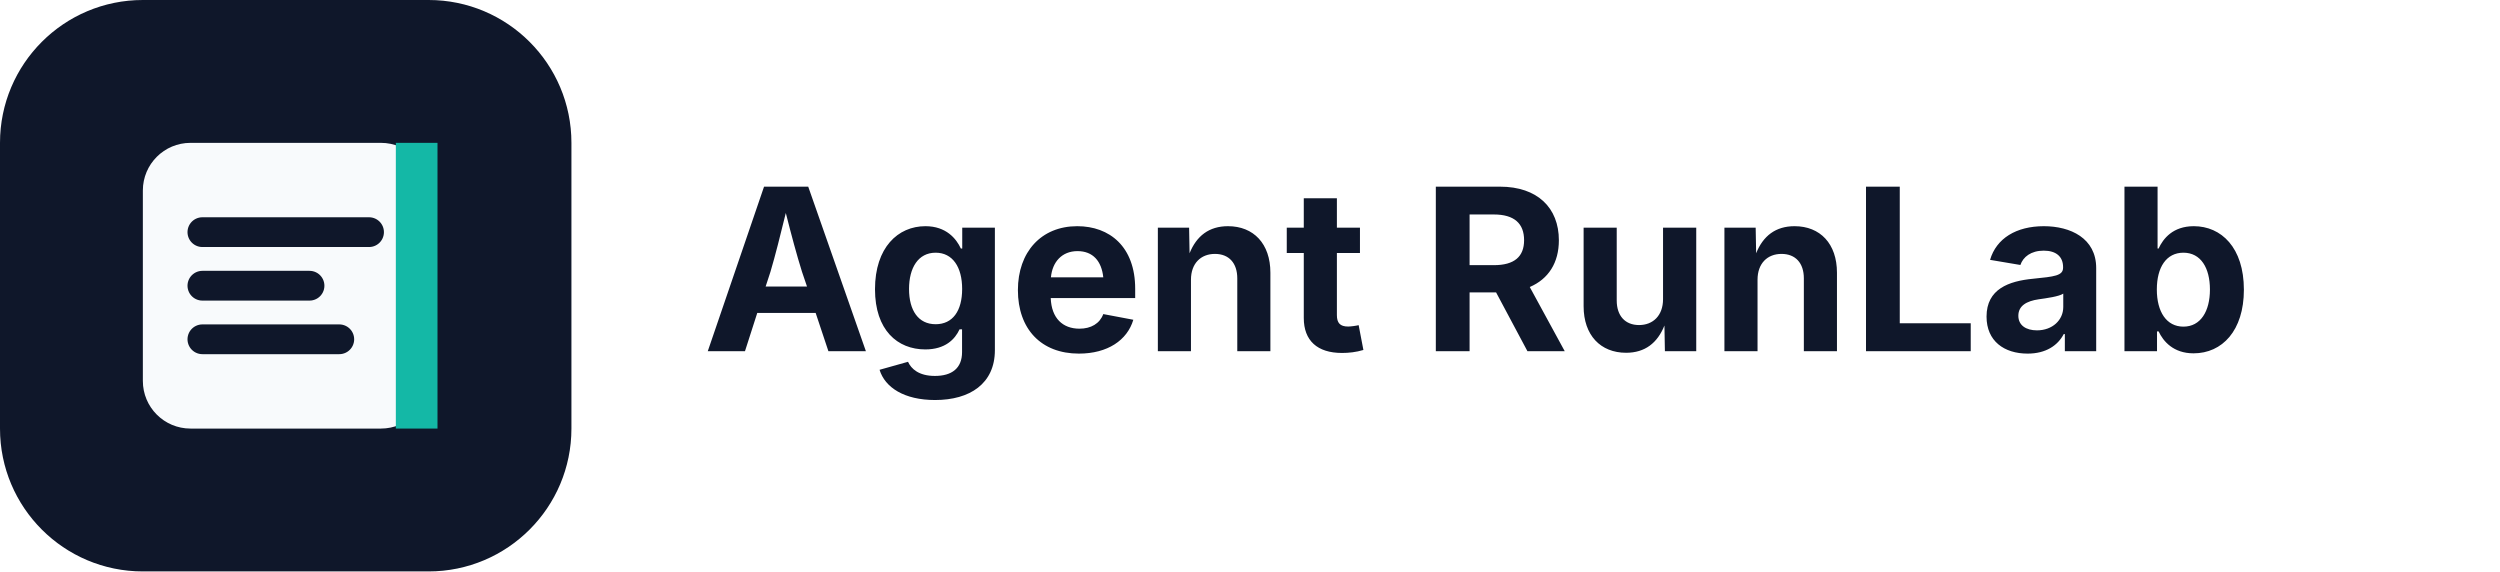
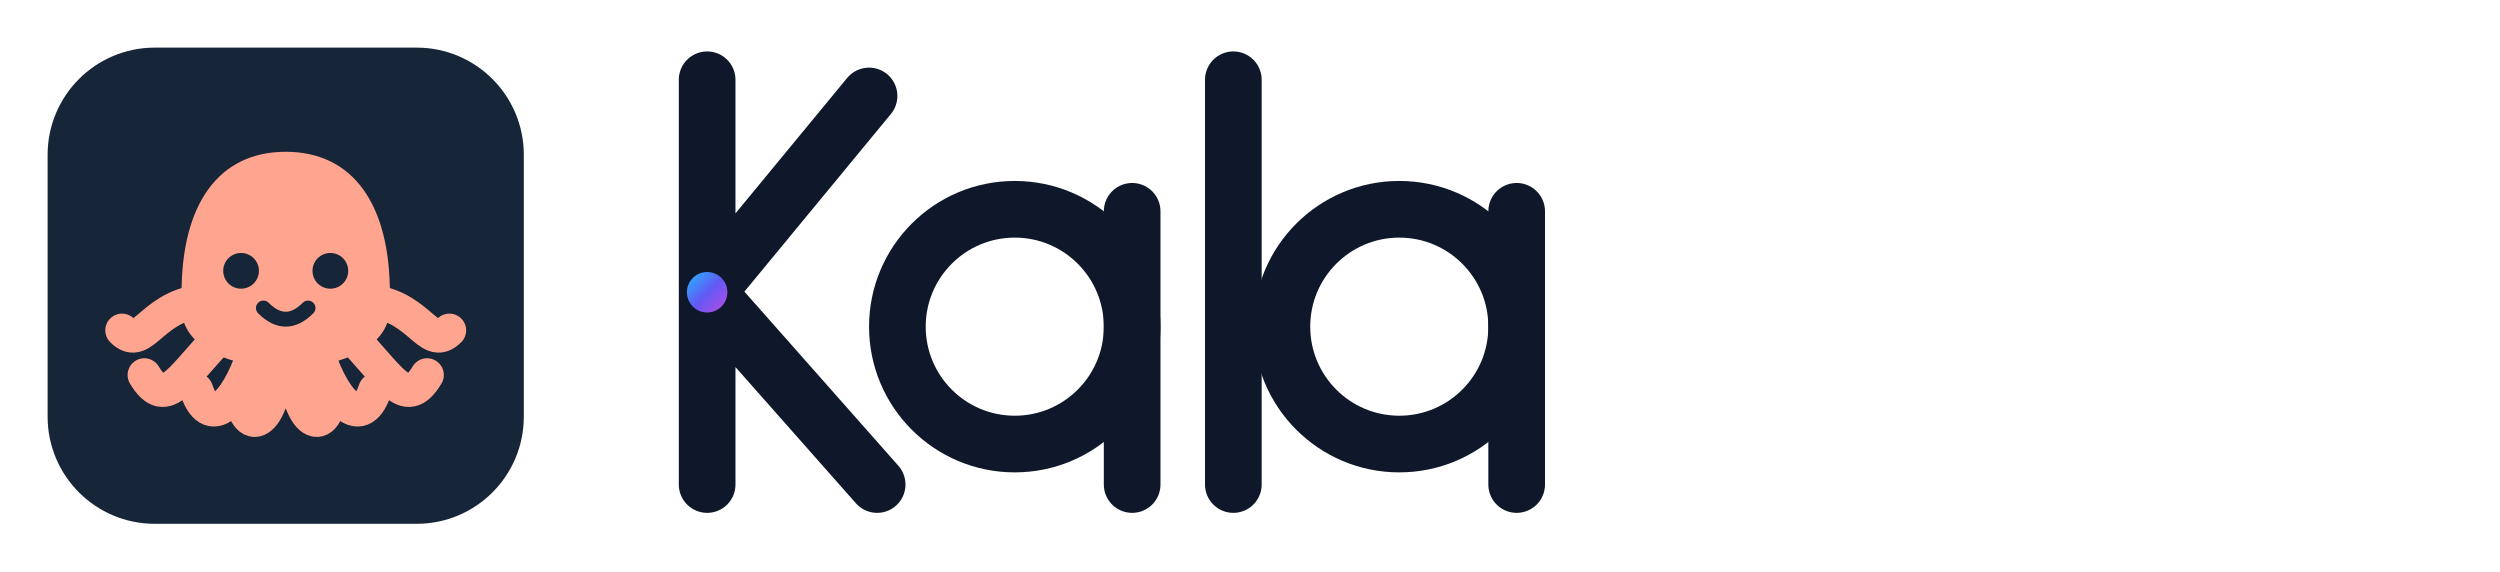
- <svg xmlns="http://www.w3.org/2000/svg" width="420" height="96" viewBox="0 0 420 96" role="img" aria-label="Agent RunLab">
-   <rect width="96" height="96" rx="24" fill="#0f172a" />
-   <rect x="24" y="24" width="48" height="48" rx="8" fill="#f8fafc" />
-   <path d="M34 39h28M34 48h18M34 57h23" stroke="#0f172a" stroke-width="5" stroke-linecap="round" />
-   <path d="M70 24v48" stroke="#14b8a6" stroke-width="7" />
-   <text x="118" y="59" font-family="Inter,ui-sans-serif,system-ui,sans-serif" font-size="38" font-weight="700" fill="#0f172a">Agent RunLab</text>
+ <svg xmlns="http://www.w3.org/2000/svg" width="420" height="96" viewBox="0 0 420 96" role="img" aria-label="Kala">
+   <defs>
+     <linearGradient id="kala-accent" x1="0" y1="0" x2="1" y2="1">
+       <stop stop-color="#22b8ff" />
+       <stop offset=".52" stop-color="#6458f5" />
+       <stop offset="1" stop-color="#bc4de2" />
+     </linearGradient>
+   </defs>
+   <rect x="8" y="8" width="80" height="80" rx="18" fill="#172538" />
+   <g transform="translate(8 8) scale(1.25)">
+     <path d="M22 34C14 34 13 41 10 38M24 38C18 44 16 49 13 44M28 40C26 47 22 52 20 46M31 40C31 50 27 53 26 47M42 34C50 34 51 41 54 38M40 38C46 44 48 49 51 44M36 40C38 47 42 52 44 46M33 40C33 50 37 53 38 47" fill="none" stroke="#ffa58f" stroke-width="4.5" stroke-linecap="round" />
+     <path d="M18 33C18 21 23 14 32 14S46 21 46 33V35C46 40 40 43 32 43S18 40 18 35Z" fill="#ffa58f" />
+     <g fill="#172538">
+       <circle cx="26" cy="30" r="2.4" />
+       <circle cx="38" cy="30" r="2.4" />
+     </g>
+     <path d="M29 35Q32 38 35 35" fill="none" stroke="#172538" stroke-width="2" stroke-linecap="round" />
+   </g>
+   <g transform="translate(112 10) scale(.34)" fill="none" stroke="#0f172a" stroke-width="28" stroke-linecap="round" stroke-linejoin="round">
+     <path d="M20 10v200M20 115l80-97M20 115l84 95" />
+     <circle cx="172" cy="132" r="58" />
+     <path d="M230 75v135M280 10v200" />
+     <circle cx="362" cy="132" r="58" />
+     <path d="M420 75v135" />
+     <circle cx="20" cy="115" r="10" fill="url(#kala-accent)" stroke="none" />
+   </g>
</svg>
